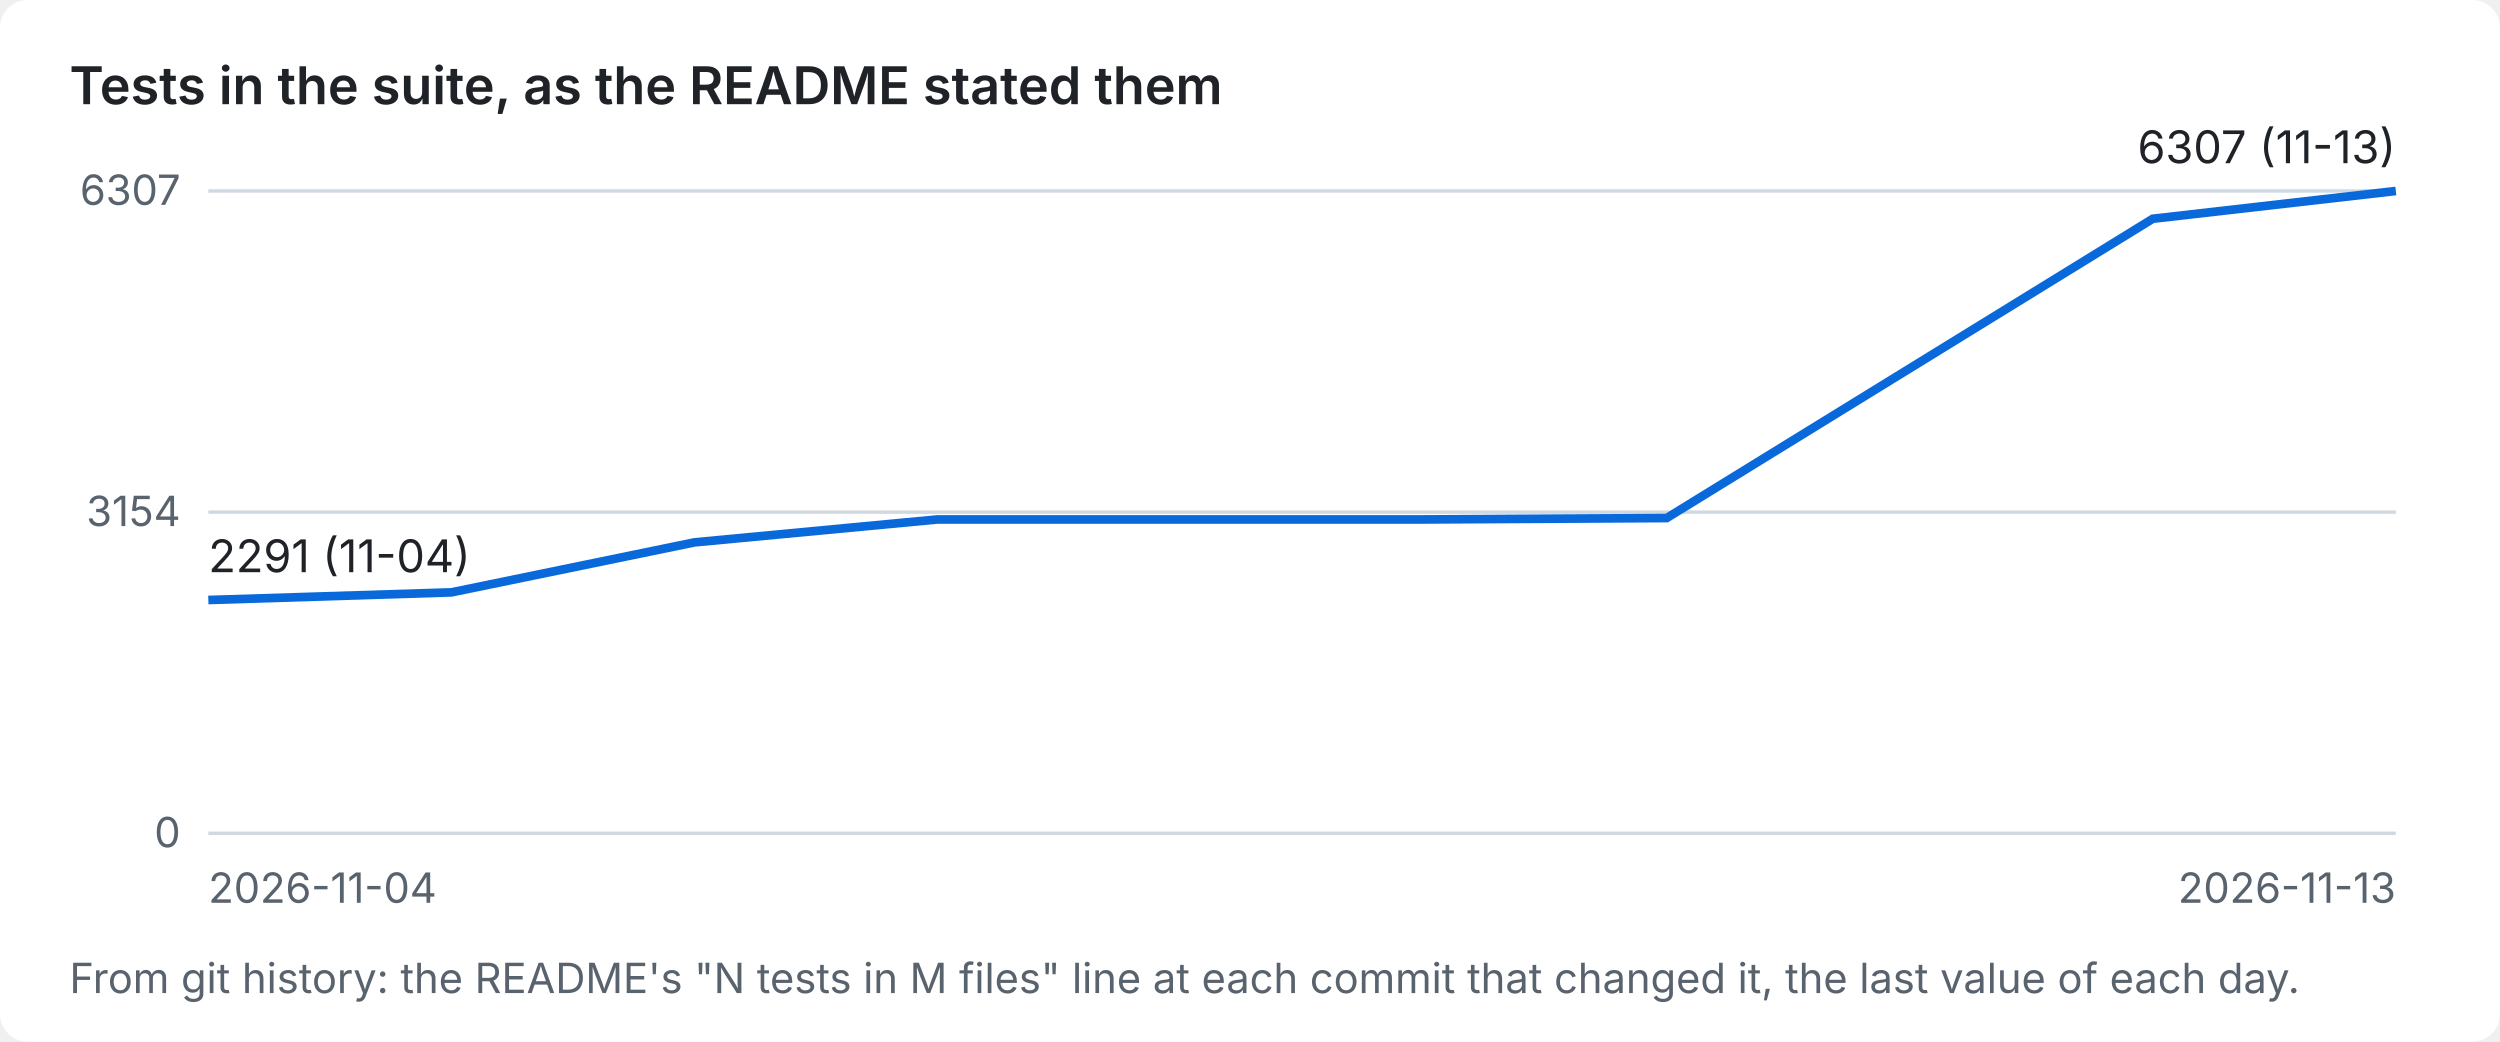
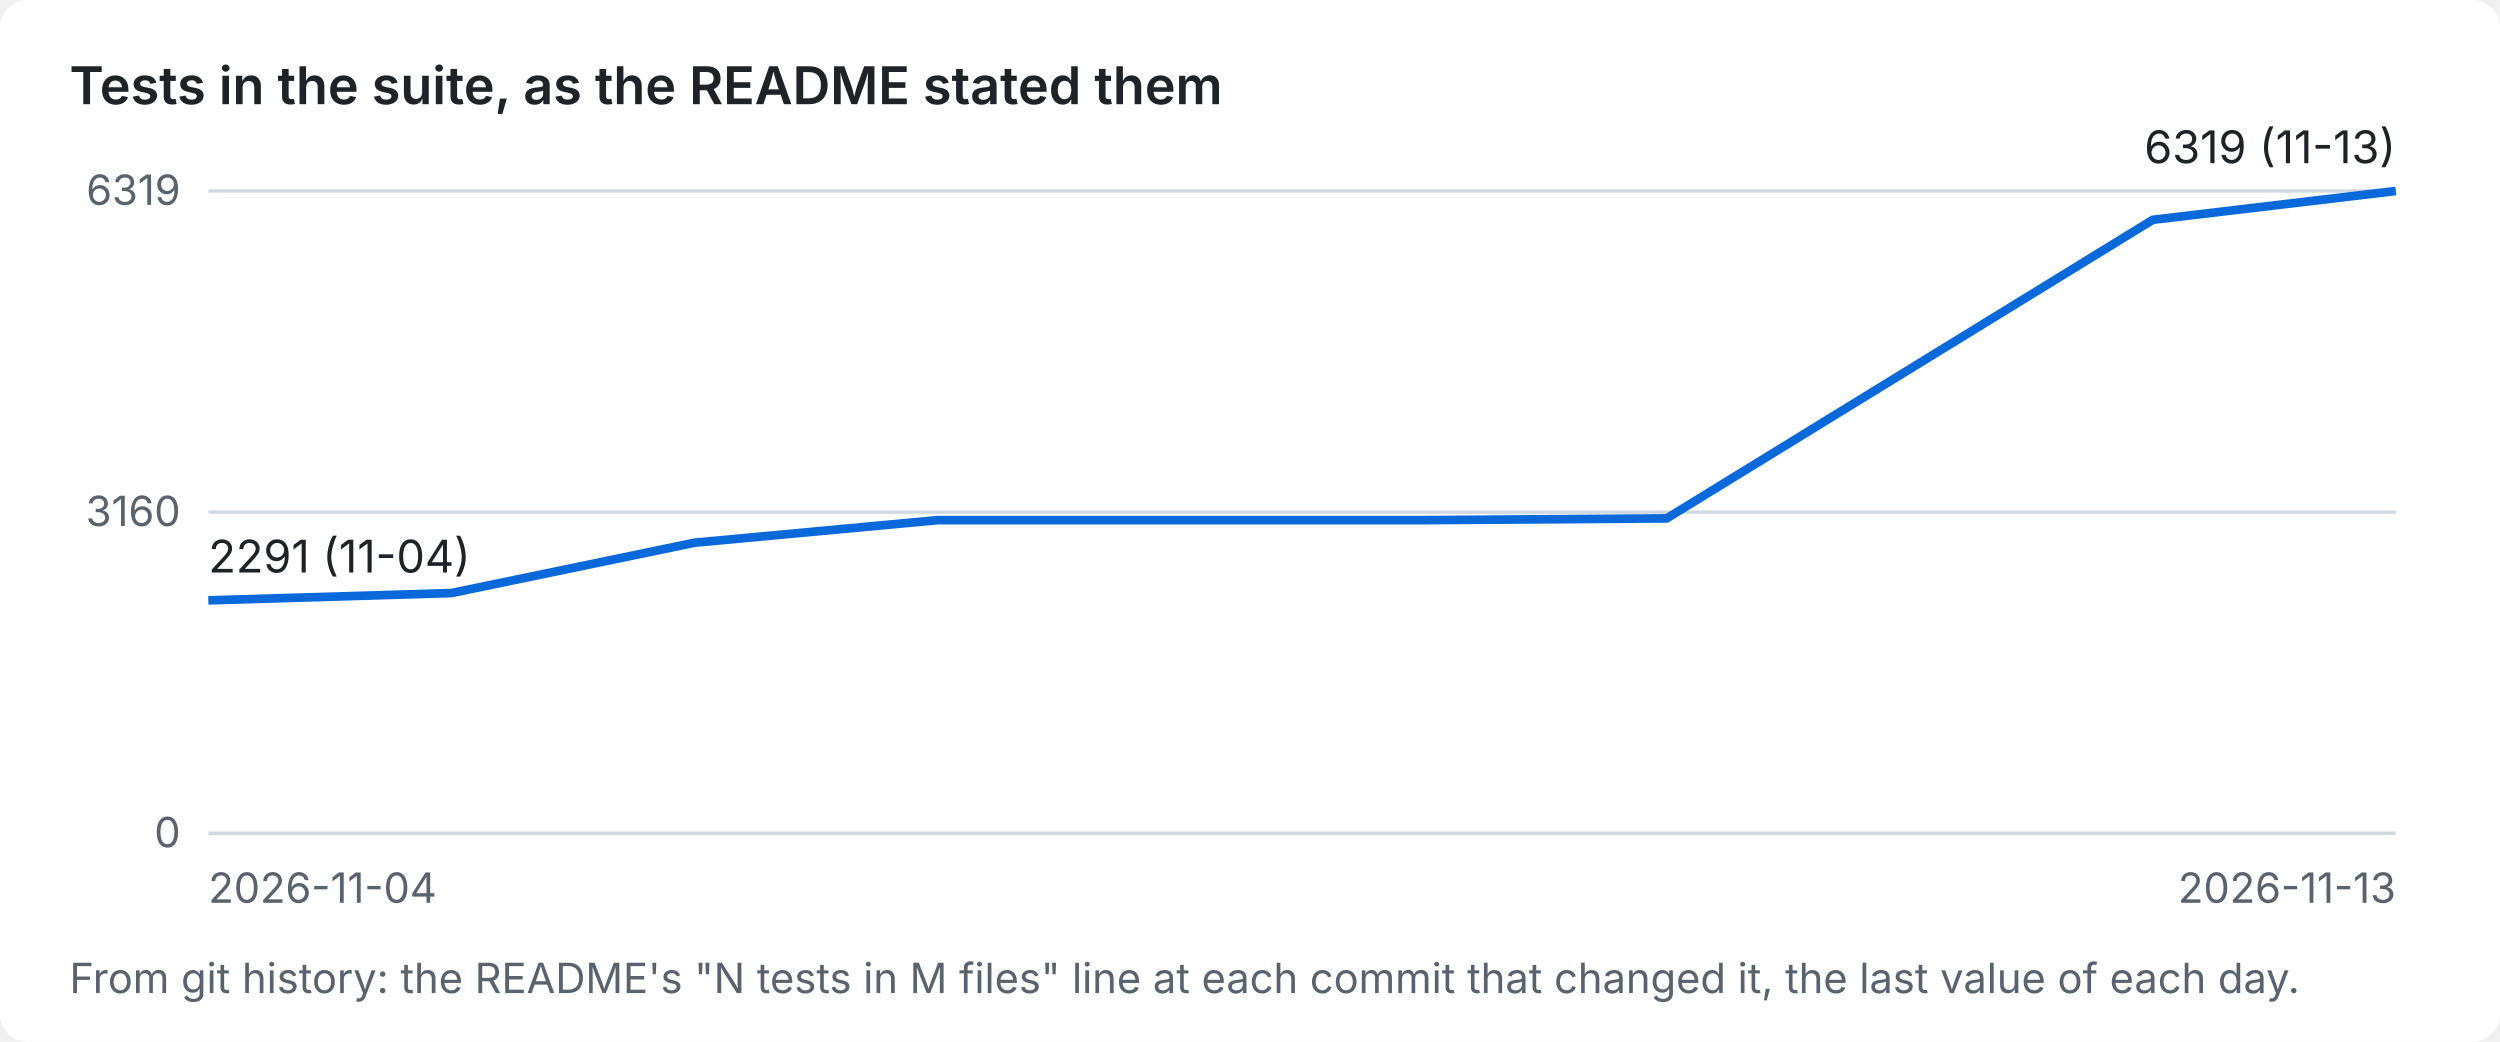
<svg xmlns="http://www.w3.org/2000/svg" width="720" height="300" viewBox="0 0 720 300" role="img" aria-label="Tests in the suite, as the README stated them">
  <style>
  .bg{fill:#ffffff}.t{fill:#1f2328;font:600 15px system-ui,-apple-system,Segoe UI,sans-serif}.l{fill:#1f2328;font:13px system-ui,-apple-system,Segoe UI,sans-serif}
  .s{fill:#59636e;font:12px system-ui,-apple-system,Segoe UI,sans-serif}.a{fill:#0969da}.b{fill:#bf8700}.g{stroke:#d1d9e0}.ln{stroke:#0969da;fill:none;stroke-width:2.5}
  @media (prefers-color-scheme: dark){.bg{fill:#0d1117}.t,.l{fill:#e6edf3}.s{fill:#9198a1}.a{fill:#4493f8}.b{fill:#d29922}.g{stroke:#3d444d}.ln{stroke:#4493f8}}
</style>
  <rect class="bg" width="720" height="300" rx="8" />
  <text class="t" x="20" y="30">Tests in the suite, as the README stated them</text>
  <line class="g" x1="60" x2="690" y1="240.0" y2="240.0" />
  <text class="s" x="52" y="244.0" text-anchor="end">0</text>
  <line class="g" x1="60" x2="690" y1="147.5" y2="147.5" />
-   <text class="s" x="52" y="151.5" text-anchor="end">3154</text>
+   <text class="s" x="52" y="151.5" text-anchor="end">3160</text>
  <line class="g" x1="60" x2="690" y1="55.0" y2="55.0" />
-   <text class="s" x="52" y="59.0" text-anchor="end">6307</text>
-   <path class="ln" d="M60.0,172.8 L130.0,170.6 L200.0,156.2 L270.0,149.6 L340.0,149.6 L410.0,149.6 L480.0,149.2 L620.0,63.0 L690.0,55.0" />
-   <text class="l" x="60.0" y="164.8" text-anchor="start">2291 (11-04)</text>
-   <text class="l" x="690.0" y="47.0" text-anchor="end">6307 (11-13)</text>
+   <text class="s" x="52" y="59.0" text-anchor="end">6319</text>
+   <path class="ln" d="M60.0,172.9 L130.0,170.8 L200.0,156.3 L270.0,149.8 L340.0,149.8 L410.0,149.8 L480.0,149.3 L620.0,63.3 L690.0,55.0" />
+   <text class="l" x="60.0" y="164.9" text-anchor="start">2291 (11-04)</text>
+   <text class="l" x="690.0" y="47.0" text-anchor="end">6319 (11-13)</text>
  <text class="s" x="60" y="260">2026-11-04</text>
  <text class="s" x="690" y="260" text-anchor="end">2026-11-13</text>
  <text class="s" x="20" y="286">From git history: the README's "N tests in M files" line at each commit that changed it, the last value of each day.</text>
</svg>
